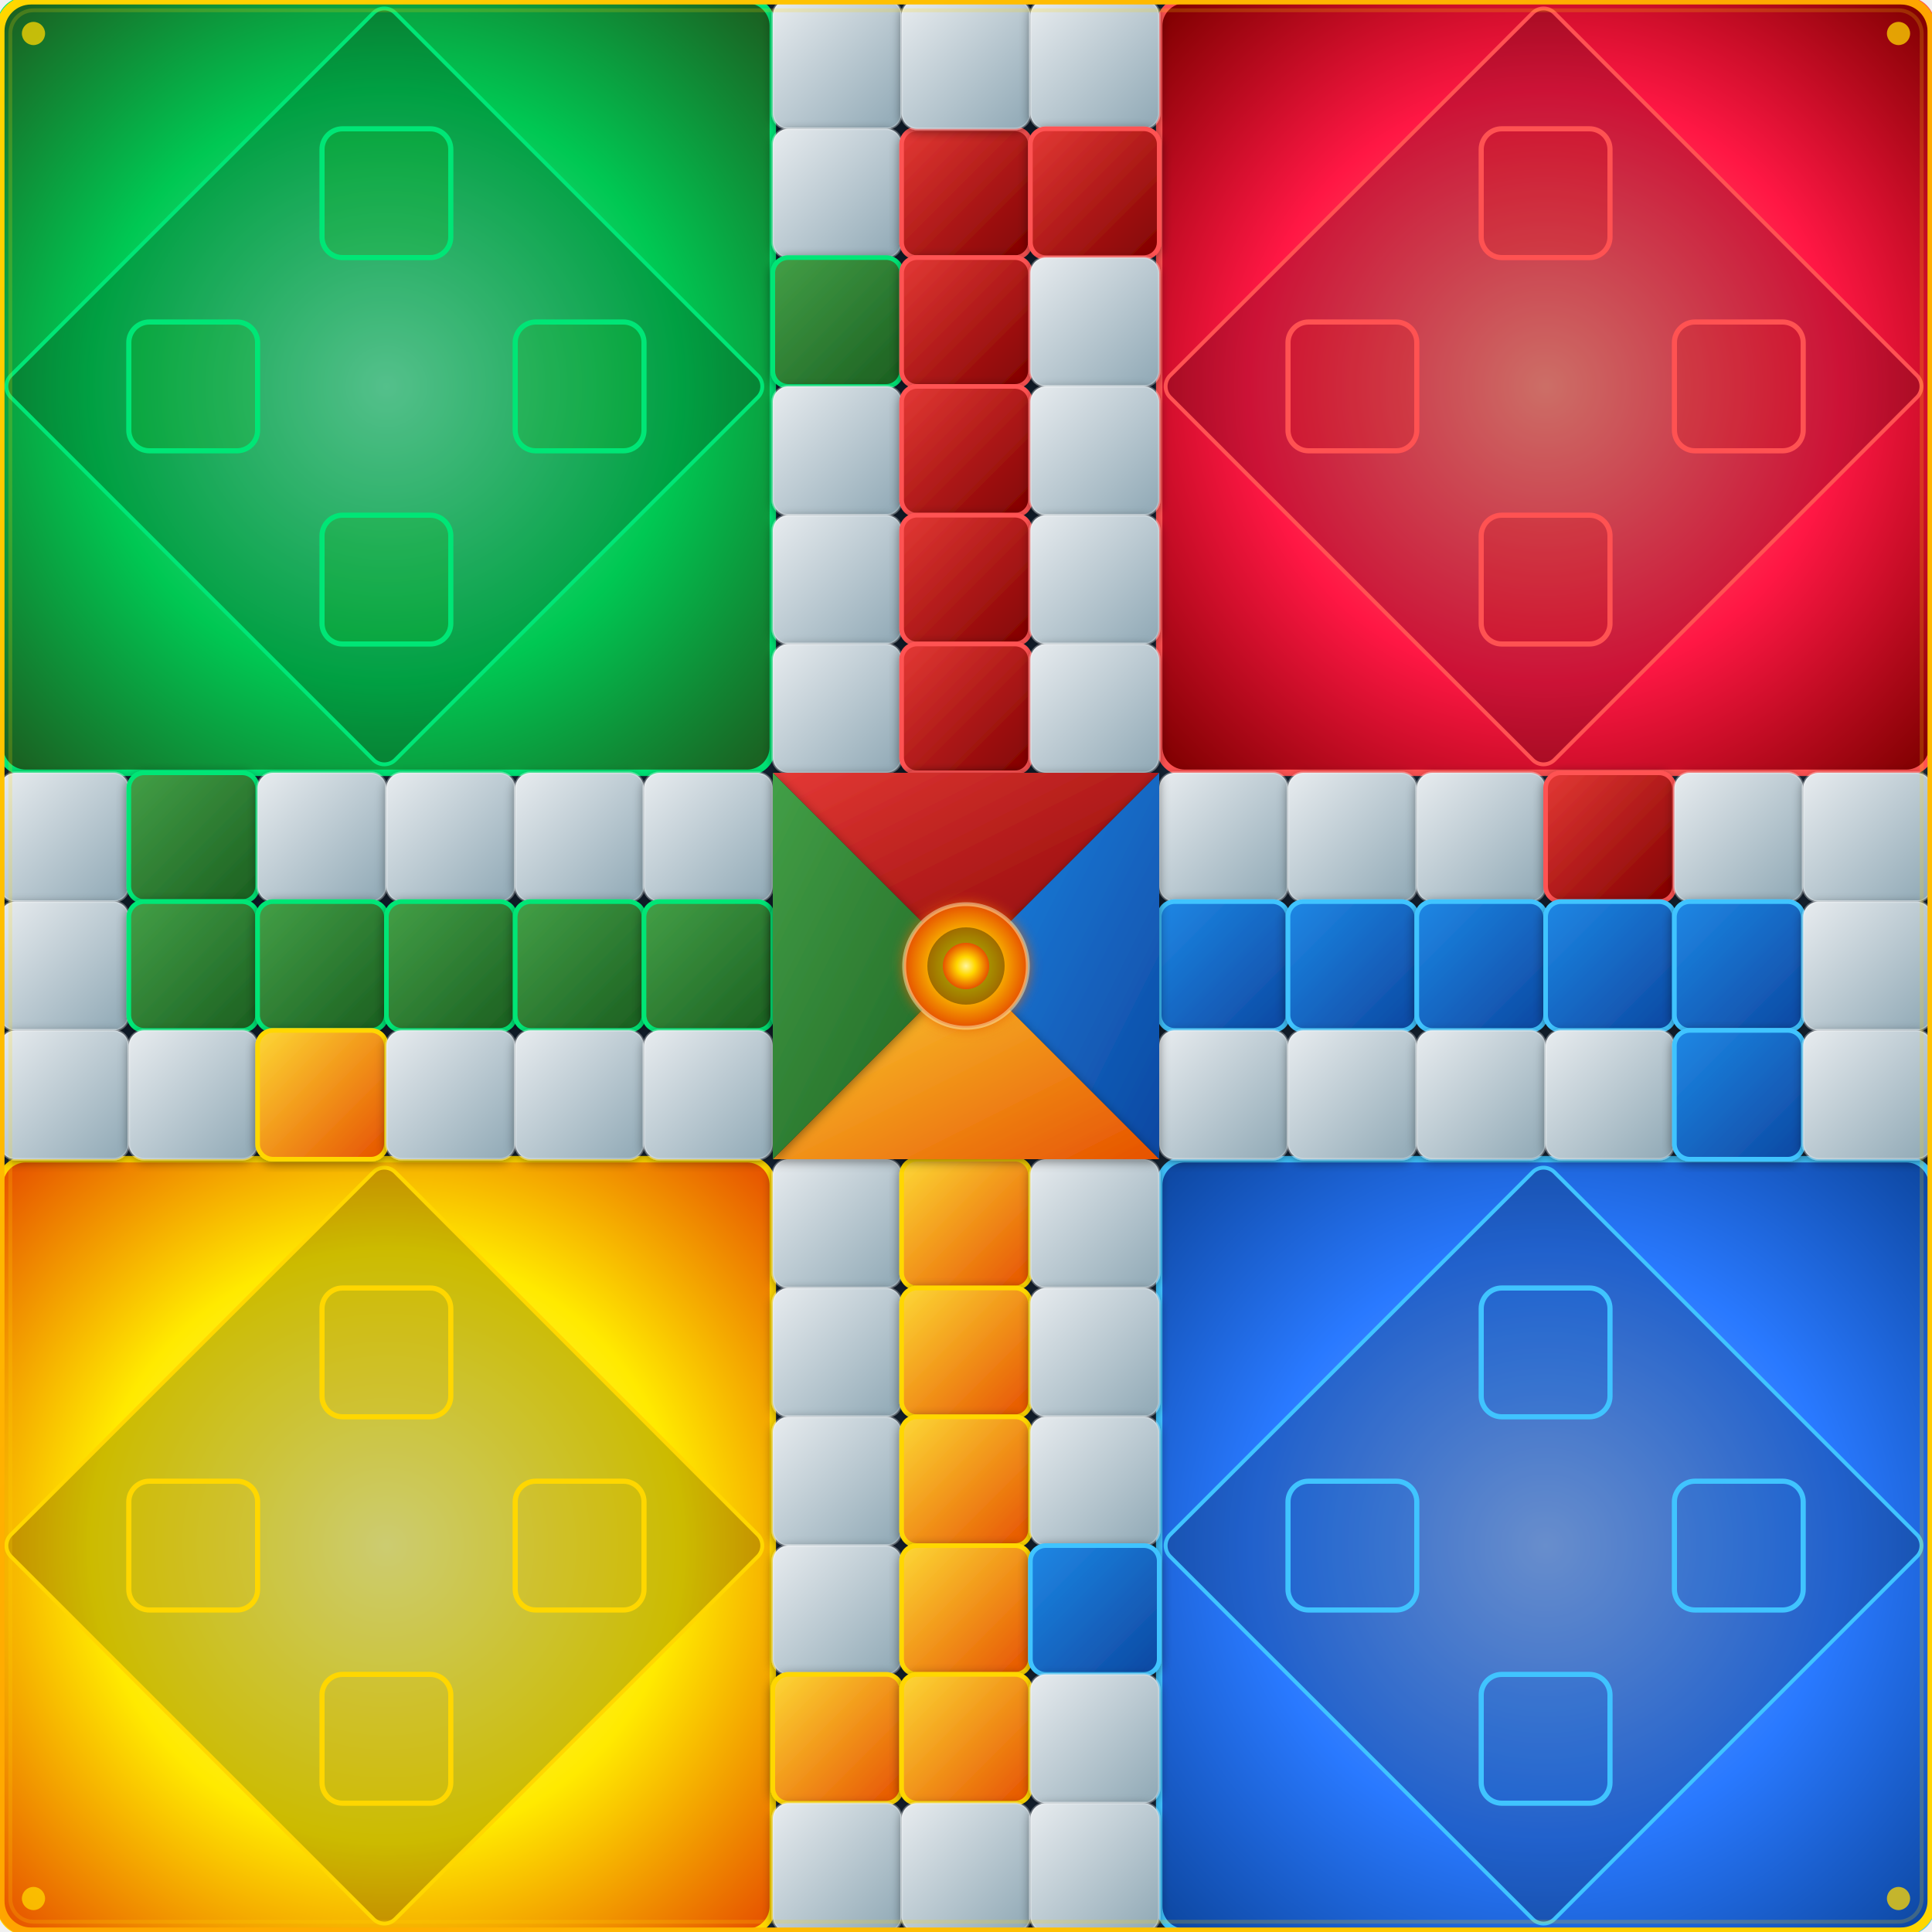
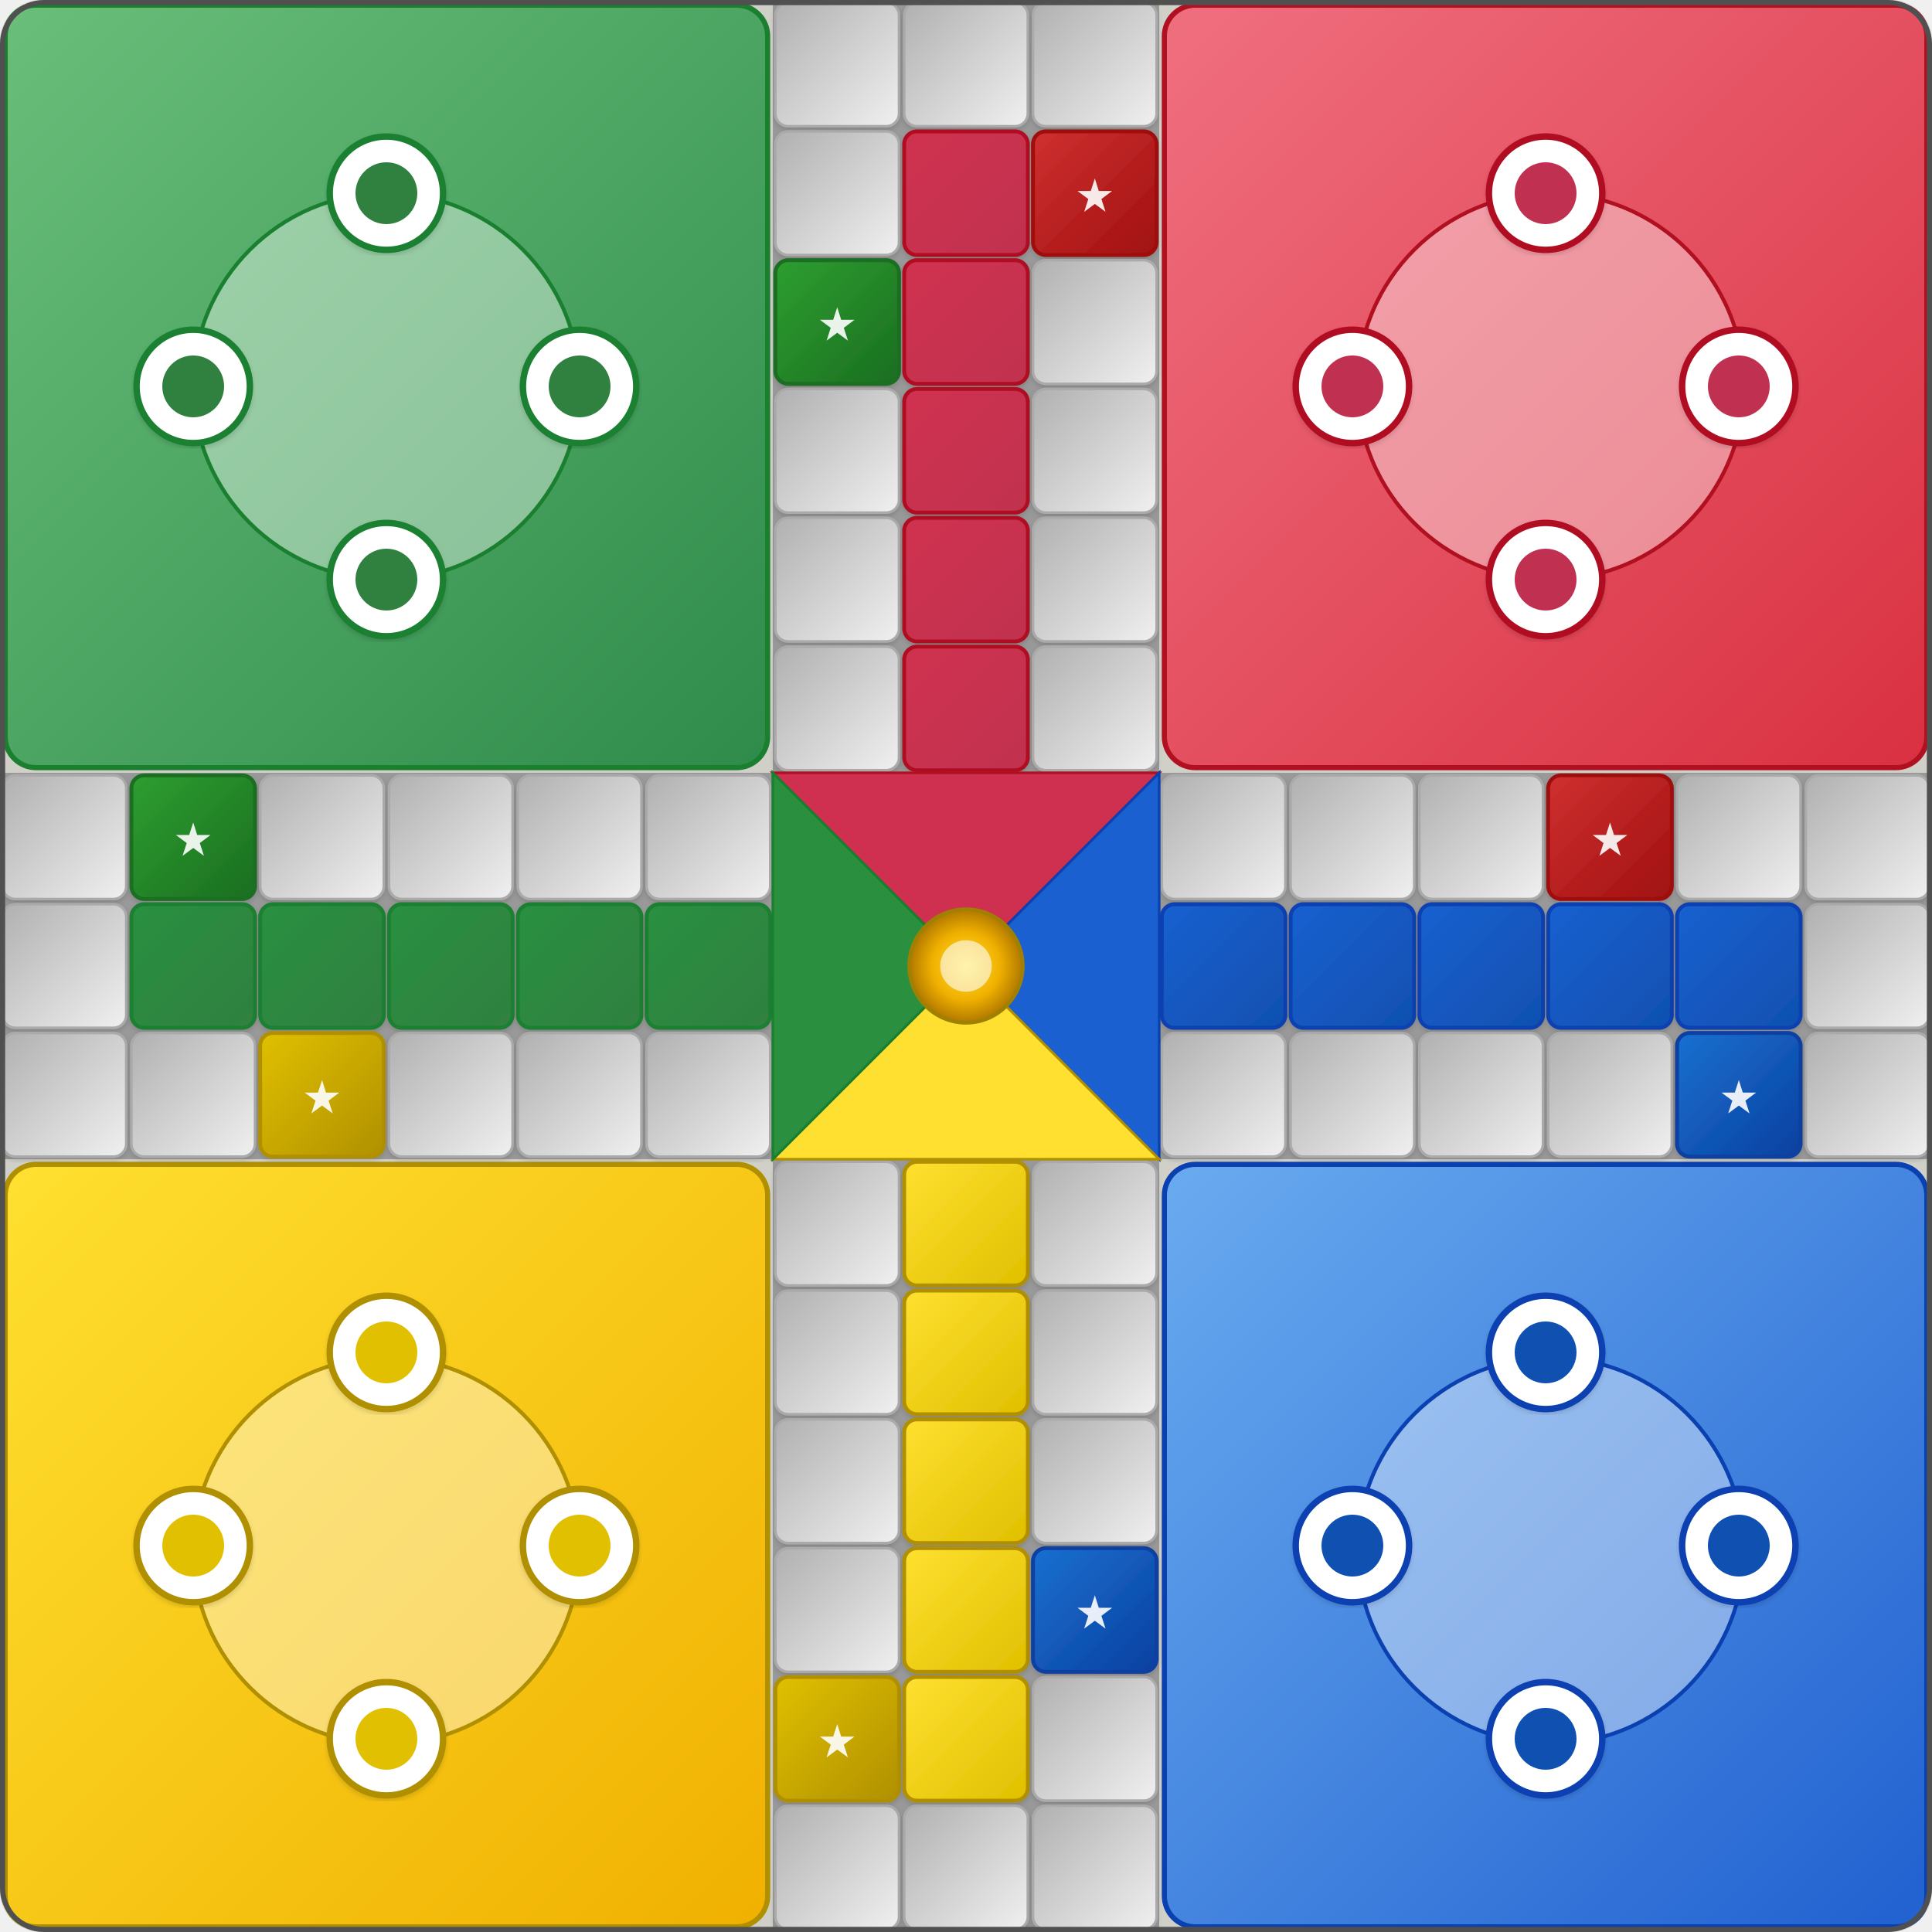
<svg xmlns="http://www.w3.org/2000/svg" width="750" height="750" viewBox="0 0 750 750" fill="none">
  <defs>
-     <linearGradient id="bgGrad" x1="0" y1="0" x2="750" y2="750" gradientUnits="userSpaceOnUse">
-       <stop offset="0%" stop-color="#0d1b2a" />
-       <stop offset="100%" stop-color="#1b2a3b" />
-     </linearGradient>
-     <linearGradient id="goldBorder" x1="0" y1="0" x2="750" y2="750" gradientUnits="userSpaceOnUse">
-       <stop offset="0%" stop-color="#FFD700" />
-       <stop offset="50%" stop-color="#FFA500" />
-       <stop offset="100%" stop-color="#FFD700" />
-     </linearGradient>
-     <radialGradient id="gHome" cx="50%" cy="50%" r="70%">
-       <stop offset="0%" stop-color="#69f0ae" />
-       <stop offset="55%" stop-color="#00c853" />
-       <stop offset="100%" stop-color="#1b5e20" />
+     <linearGradient id="gHome" x1="0" y1="0" x2="300" y2="300" gradientUnits="userSpaceOnUse">
+       <stop offset="0%" stop-color="#6abf7a" />
+       <stop offset="100%" stop-color="#2e8b4a" />
+     </linearGradient>
+     <linearGradient id="rHome" x1="450" y1="0" x2="750" y2="300" gradientUnits="userSpaceOnUse">
+       <stop offset="0%" stop-color="#f07080" />
+       <stop offset="100%" stop-color="#d93040" />
+     </linearGradient>
+     <linearGradient id="yHome" x1="0" y1="450" x2="300" y2="750" gradientUnits="userSpaceOnUse">
+       <stop offset="0%" stop-color="#ffe030" />
+       <stop offset="100%" stop-color="#f0b000" />
+     </linearGradient>
+     <linearGradient id="bHome" x1="450" y1="450" x2="750" y2="750" gradientUnits="userSpaceOnUse">
+       <stop offset="0%" stop-color="#6aabf0" />
+       <stop offset="100%" stop-color="#2060d0" />
+     </linearGradient>
+     <linearGradient id="wCell" x1="0" y1="0" x2="1" y2="1" gradientUnits="objectBoundingBox">
+       <stop offset="0%" stop-color="#b0b0b0" />
+       <stop offset="100%" stop-color="#f0f0f0" />
+     </linearGradient>
+     <linearGradient id="gSafe" x1="0" y1="0" x2="1" y2="1" gradientUnits="objectBoundingBox">
+       <stop offset="0%" stop-color="#2e9e30" />
+       <stop offset="100%" stop-color="#1a6e20" />
+     </linearGradient>
+     <linearGradient id="rSafe" x1="0" y1="0" x2="1" y2="1" gradientUnits="objectBoundingBox">
+       <stop offset="0%" stop-color="#d03030" />
+       <stop offset="100%" stop-color="#a01010" />
+     </linearGradient>
+     <linearGradient id="bSafe" x1="0" y1="0" x2="1" y2="1" gradientUnits="objectBoundingBox">
+       <stop offset="0%" stop-color="#1a70d0" />
+       <stop offset="100%" stop-color="#0a40a0" />
+     </linearGradient>
+     <linearGradient id="ySafe" x1="0" y1="0" x2="1" y2="1" gradientUnits="objectBoundingBox">
+       <stop offset="0%" stop-color="#e0c000" />
+       <stop offset="100%" stop-color="#b09000" />
+     </linearGradient>
+     <linearGradient id="gPath" x1="0" y1="0" x2="1" y2="1" gradientUnits="objectBoundingBox">
+       <stop offset="0%" stop-color="#2a9040" />
+       <stop offset="100%" stop-color="#308040" />
+     </linearGradient>
+     <linearGradient id="rPath" x1="0" y1="0" x2="1" y2="1" gradientUnits="objectBoundingBox">
+       <stop offset="0%" stop-color="#d03050" />
+       <stop offset="100%" stop-color="#c03050" />
+     </linearGradient>
+     <linearGradient id="bPath" x1="0" y1="0" x2="1" y2="1" gradientUnits="objectBoundingBox">
+       <stop offset="0%" stop-color="#1a60d0" />
+       <stop offset="100%" stop-color="#1050b0" />
+     </linearGradient>
+     <linearGradient id="yPath" x1="0" y1="0" x2="1" y2="1" gradientUnits="objectBoundingBox">
+       <stop offset="0%" stop-color="#ffe030" />
+       <stop offset="100%" stop-color="#e0c000" />
+     </linearGradient>
+     <radialGradient id="cCenter" cx="50%" cy="50%" r="50%">
+       <stop offset="0%" stop-color="#ffe030" />
+       <stop offset="60%" stop-color="#f0b000" />
+       <stop offset="100%" stop-color="#b07800" />
    </radialGradient>
-     <radialGradient id="rHome" cx="50%" cy="50%" r="70%">
-       <stop offset="0%" stop-color="#ff8a80" />
-       <stop offset="55%" stop-color="#ff1744" />
-       <stop offset="100%" stop-color="#7f0000" />
-     </radialGradient>
-     <radialGradient id="bHome" cx="50%" cy="50%" r="70%">
-       <stop offset="0%" stop-color="#82b1ff" />
-       <stop offset="55%" stop-color="#2979ff" />
-       <stop offset="100%" stop-color="#0d47a1" />
-     </radialGradient>
-     <radialGradient id="yHome" cx="50%" cy="50%" r="70%">
-       <stop offset="0%" stop-color="#ffff8d" />
-       <stop offset="55%" stop-color="#ffea00" />
-       <stop offset="100%" stop-color="#e65100" />
-     </radialGradient>
-     <linearGradient id="wCell" x1="0" y1="0" x2="1" y2="1">
-       <stop offset="0%" stop-color="#e8ecef" />
-       <stop offset="100%" stop-color="#8fa8b5" />
-     </linearGradient>
-     <linearGradient id="gCell" x1="0" y1="0" x2="1" y2="1">
-       <stop offset="0%" stop-color="#43a047" />
-       <stop offset="100%" stop-color="#1b5e20" />
-     </linearGradient>
-     <linearGradient id="rCell" x1="0" y1="0" x2="1" y2="1">
-       <stop offset="0%" stop-color="#e53935" />
-       <stop offset="100%" stop-color="#7f0000" />
-     </linearGradient>
-     <linearGradient id="bCell" x1="0" y1="0" x2="1" y2="1">
-       <stop offset="0%" stop-color="#1e88e5" />
-       <stop offset="100%" stop-color="#0d47a1" />
-     </linearGradient>
-     <linearGradient id="yCell" x1="0" y1="0" x2="1" y2="1">
-       <stop offset="0%" stop-color="#fdd835" />
-       <stop offset="100%" stop-color="#e65100" />
-     </linearGradient>
-     <radialGradient id="cStar" cx="50%" cy="50%" r="50%">
-       <stop offset="0%" stop-color="#fff59d" />
-       <stop offset="40%" stop-color="#FFD700" />
-       <stop offset="100%" stop-color="#e65100" />
-     </radialGradient>
-     <filter id="sh" x="-10%" y="-10%" width="120%" height="120%">
-       <feDropShadow dx="0" dy="1" stdDeviation="2" flood-color="#000" flood-opacity="0.45" />
+     <filter id="sh" x="-5%" y="-5%" width="110%" height="110%">
+       <feDropShadow dx="0" dy="1" stdDeviation="1" flood-color="#00000022" />
    </filter>
-     <filter id="gw" x="-20%" y="-20%" width="140%" height="140%">
-       <feGaussianBlur stdDeviation="2.5" result="blur" />
-       <feMerge>
-         <feMergeNode in="blur" />
-         <feMergeNode in="SourceGraphic" />
-       </feMerge>
+     <filter id="inset" x="-5%" y="-5%" width="110%" height="110%">
+       <feDropShadow dx="0" dy="1" stdDeviation="2" flood-color="#00000033" result="shadow" />
    </filter>
  </defs>
-   <rect x="0" y="0" width="750" height="750" rx="12" fill="url(#bgGrad)" />
-   <rect x="0" y="0" width="300" height="300" rx="10" fill="url(#gHome)" />
-   <rect x="0" y="0" width="300" height="300" rx="10" fill="none" stroke="#00e676" stroke-width="2.5" />
-   <rect x="0" y="150" width="211" height="211" rx="6" transform="rotate(-45 0 150)" fill="rgba(0,0,0,0.2)" stroke="#00e676" stroke-width="1.5" />
-   <rect x="450" y="0" width="300" height="300" rx="10" fill="url(#rHome)" />
-   <rect x="450" y="0" width="300" height="300" rx="10" fill="none" stroke="#ff5252" stroke-width="2.5" />
-   <rect x="450" y="150" width="211" height="211" rx="6" transform="rotate(-45 450 150)" fill="rgba(0,0,0,0.2)" stroke="#ff5252" stroke-width="1.5" />
-   <rect x="0" y="450" width="300" height="300" rx="10" fill="url(#yHome)" />
-   <rect x="0" y="450" width="300" height="300" rx="10" fill="none" stroke="#FFD700" stroke-width="2.5" />
-   <rect x="0" y="600" width="211" height="211" rx="6" transform="rotate(-45 0 600)" fill="rgba(0,0,0,0.2)" stroke="#FFD700" stroke-width="1.5" />
-   <rect x="450" y="450" width="300" height="300" rx="10" fill="url(#bHome)" />
-   <rect x="450" y="450" width="300" height="300" rx="10" fill="none" stroke="#40c4ff" stroke-width="2.5" />
-   <rect x="450" y="600" width="211" height="211" rx="6" transform="rotate(-45 450 600)" fill="rgba(0,0,0,0.2)" stroke="#40c4ff" stroke-width="1.5" />
-   <rect x="300" y="0" width="50" height="50" rx="6" fill="url(#wCell)" stroke="rgba(255,255,255,0.25)" stroke-width="1" filter="url(#sh)" />
-   <rect x="300" y="50" width="50" height="50" rx="6" fill="url(#wCell)" stroke="rgba(255,255,255,0.25)" stroke-width="1" filter="url(#sh)" />
-   <rect x="300" y="100" width="50" height="50" rx="6" fill="url(#gCell)" stroke="#00e676" stroke-width="1.8" filter="url(#sh)" />
-   <rect x="300" y="150" width="50" height="50" rx="6" fill="url(#wCell)" stroke="rgba(255,255,255,0.25)" stroke-width="1" filter="url(#sh)" />
-   <rect x="300" y="200" width="50" height="50" rx="6" fill="url(#wCell)" stroke="rgba(255,255,255,0.25)" stroke-width="1" filter="url(#sh)" />
-   <rect x="300" y="250" width="50" height="50" rx="6" fill="url(#wCell)" stroke="rgba(255,255,255,0.25)" stroke-width="1" filter="url(#sh)" />
-   <rect x="300" y="450" width="50" height="50" rx="6" fill="url(#wCell)" stroke="rgba(255,255,255,0.25)" stroke-width="1" filter="url(#sh)" />
-   <rect x="300" y="500" width="50" height="50" rx="6" fill="url(#wCell)" stroke="rgba(255,255,255,0.25)" stroke-width="1" filter="url(#sh)" />
-   <rect x="300" y="550" width="50" height="50" rx="6" fill="url(#wCell)" stroke="rgba(255,255,255,0.25)" stroke-width="1" filter="url(#sh)" />
-   <rect x="300" y="600" width="50" height="50" rx="6" fill="url(#wCell)" stroke="rgba(255,255,255,0.25)" stroke-width="1" filter="url(#sh)" />
-   <rect x="300" y="650" width="50" height="50" rx="6" fill="url(#yCell)" stroke="#FFD700" stroke-width="1.8" filter="url(#sh)" />
-   <rect x="300" y="700" width="50" height="50" rx="6" fill="url(#wCell)" stroke="rgba(255,255,255,0.25)" stroke-width="1" filter="url(#sh)" />
-   <rect x="350" y="50" width="50" height="50" rx="6" fill="url(#rCell)" stroke="#ff5252" stroke-width="1.8" filter="url(#sh)" />
-   <rect x="350" y="100" width="50" height="50" rx="6" fill="url(#rCell)" stroke="#ff5252" stroke-width="1.8" filter="url(#sh)" />
-   <rect x="350" y="150" width="50" height="50" rx="6" fill="url(#rCell)" stroke="#ff5252" stroke-width="1.8" filter="url(#sh)" />
-   <rect x="350" y="200" width="50" height="50" rx="6" fill="url(#rCell)" stroke="#ff5252" stroke-width="1.8" filter="url(#sh)" />
-   <rect x="350" y="250" width="50" height="50" rx="6" fill="url(#rCell)" stroke="#ff5252" stroke-width="1.8" filter="url(#sh)" />
-   <rect x="350" y="300" width="50" height="50" rx="6" fill="url(#rCell)" stroke="#ff5252" stroke-width="1.8" filter="url(#sh)" />
-   <rect x="350" y="0" width="50" height="50" rx="6" fill="url(#wCell)" stroke="rgba(255,255,255,0.25)" stroke-width="1" filter="url(#sh)" />
-   <rect x="350" y="400" width="50" height="50" rx="6" fill="url(#yCell)" stroke="#FFD700" stroke-width="1.8" filter="url(#sh)" />
-   <rect x="350" y="450" width="50" height="50" rx="6" fill="url(#yCell)" stroke="#FFD700" stroke-width="1.8" filter="url(#sh)" />
-   <rect x="350" y="500" width="50" height="50" rx="6" fill="url(#yCell)" stroke="#FFD700" stroke-width="1.8" filter="url(#sh)" />
-   <rect x="350" y="550" width="50" height="50" rx="6" fill="url(#yCell)" stroke="#FFD700" stroke-width="1.8" filter="url(#sh)" />
-   <rect x="350" y="600" width="50" height="50" rx="6" fill="url(#yCell)" stroke="#FFD700" stroke-width="1.8" filter="url(#sh)" />
-   <rect x="350" y="650" width="50" height="50" rx="6" fill="url(#yCell)" stroke="#FFD700" stroke-width="1.8" filter="url(#sh)" />
-   <rect x="350" y="700" width="50" height="50" rx="6" fill="url(#wCell)" stroke="rgba(255,255,255,0.25)" stroke-width="1" filter="url(#sh)" />
-   <rect x="400" y="0" width="50" height="50" rx="6" fill="url(#wCell)" stroke="rgba(255,255,255,0.25)" stroke-width="1" filter="url(#sh)" />
-   <rect x="400" y="50" width="50" height="50" rx="6" fill="url(#rCell)" stroke="#ff5252" stroke-width="1.8" filter="url(#sh)" />
-   <rect x="400" y="100" width="50" height="50" rx="6" fill="url(#wCell)" stroke="rgba(255,255,255,0.25)" stroke-width="1" filter="url(#sh)" />
-   <rect x="400" y="150" width="50" height="50" rx="6" fill="url(#wCell)" stroke="rgba(255,255,255,0.25)" stroke-width="1" filter="url(#sh)" />
-   <rect x="400" y="200" width="50" height="50" rx="6" fill="url(#wCell)" stroke="rgba(255,255,255,0.25)" stroke-width="1" filter="url(#sh)" />
-   <rect x="400" y="250" width="50" height="50" rx="6" fill="url(#wCell)" stroke="rgba(255,255,255,0.25)" stroke-width="1" filter="url(#sh)" />
-   <rect x="400" y="450" width="50" height="50" rx="6" fill="url(#wCell)" stroke="rgba(255,255,255,0.25)" stroke-width="1" filter="url(#sh)" />
-   <rect x="400" y="500" width="50" height="50" rx="6" fill="url(#wCell)" stroke="rgba(255,255,255,0.25)" stroke-width="1" filter="url(#sh)" />
-   <rect x="400" y="550" width="50" height="50" rx="6" fill="url(#wCell)" stroke="rgba(255,255,255,0.25)" stroke-width="1" filter="url(#sh)" />
-   <rect x="400" y="600" width="50" height="50" rx="6" fill="url(#bCell)" stroke="#40c4ff" stroke-width="1.8" filter="url(#sh)" />
-   <rect x="400" y="650" width="50" height="50" rx="6" fill="url(#wCell)" stroke="rgba(255,255,255,0.25)" stroke-width="1" filter="url(#sh)" />
-   <rect x="400" y="700" width="50" height="50" rx="6" fill="url(#wCell)" stroke="rgba(255,255,255,0.25)" stroke-width="1" filter="url(#sh)" />
-   <rect x="0" y="300" width="50" height="50" rx="6" fill="url(#wCell)" stroke="rgba(255,255,255,0.25)" stroke-width="1" filter="url(#sh)" />
-   <rect x="50" y="300" width="50" height="50" rx="6" fill="url(#gCell)" stroke="#00e676" stroke-width="1.8" filter="url(#sh)" />
-   <rect x="100" y="300" width="50" height="50" rx="6" fill="url(#wCell)" stroke="rgba(255,255,255,0.25)" stroke-width="1" filter="url(#sh)" />
-   <rect x="150" y="300" width="50" height="50" rx="6" fill="url(#wCell)" stroke="rgba(255,255,255,0.25)" stroke-width="1" filter="url(#sh)" />
-   <rect x="200" y="300" width="50" height="50" rx="6" fill="url(#wCell)" stroke="rgba(255,255,255,0.25)" stroke-width="1" filter="url(#sh)" />
-   <rect x="250" y="300" width="50" height="50" rx="6" fill="url(#wCell)" stroke="rgba(255,255,255,0.25)" stroke-width="1" filter="url(#sh)" />
-   <rect x="450" y="300" width="50" height="50" rx="6" fill="url(#wCell)" stroke="rgba(255,255,255,0.25)" stroke-width="1" filter="url(#sh)" />
-   <rect x="500" y="300" width="50" height="50" rx="6" fill="url(#wCell)" stroke="rgba(255,255,255,0.25)" stroke-width="1" filter="url(#sh)" />
-   <rect x="550" y="300" width="50" height="50" rx="6" fill="url(#wCell)" stroke="rgba(255,255,255,0.25)" stroke-width="1" filter="url(#sh)" />
-   <rect x="600" y="300" width="50" height="50" rx="6" fill="url(#rCell)" stroke="#ff5252" stroke-width="1.8" filter="url(#sh)" />
-   <rect x="650" y="300" width="50" height="50" rx="6" fill="url(#wCell)" stroke="rgba(255,255,255,0.25)" stroke-width="1" filter="url(#sh)" />
-   <rect x="700" y="300" width="50" height="50" rx="6" fill="url(#wCell)" stroke="rgba(255,255,255,0.25)" stroke-width="1" filter="url(#sh)" />
-   <rect x="0" y="350" width="50" height="50" rx="6" fill="url(#wCell)" stroke="rgba(255,255,255,0.25)" stroke-width="1" filter="url(#sh)" />
-   <rect x="50" y="350" width="50" height="50" rx="6" fill="url(#gCell)" stroke="#00e676" stroke-width="1.8" filter="url(#sh)" />
-   <rect x="100" y="350" width="50" height="50" rx="6" fill="url(#gCell)" stroke="#00e676" stroke-width="1.8" filter="url(#sh)" />
-   <rect x="150" y="350" width="50" height="50" rx="6" fill="url(#gCell)" stroke="#00e676" stroke-width="1.8" filter="url(#sh)" />
-   <rect x="200" y="350" width="50" height="50" rx="6" fill="url(#gCell)" stroke="#00e676" stroke-width="1.8" filter="url(#sh)" />
-   <rect x="250" y="350" width="50" height="50" rx="6" fill="url(#gCell)" stroke="#00e676" stroke-width="1.8" filter="url(#sh)" />
-   <rect x="300" y="350" width="50" height="50" rx="6" fill="url(#gCell)" stroke="#00e676" stroke-width="1.8" filter="url(#sh)" />
-   <rect x="400" y="350" width="50" height="50" rx="6" fill="url(#bCell)" stroke="#40c4ff" stroke-width="1.8" filter="url(#sh)" />
-   <rect x="450" y="350" width="50" height="50" rx="6" fill="url(#bCell)" stroke="#40c4ff" stroke-width="1.8" filter="url(#sh)" />
-   <rect x="500" y="350" width="50" height="50" rx="6" fill="url(#bCell)" stroke="#40c4ff" stroke-width="1.8" filter="url(#sh)" />
-   <rect x="550" y="350" width="50" height="50" rx="6" fill="url(#bCell)" stroke="#40c4ff" stroke-width="1.8" filter="url(#sh)" />
-   <rect x="600" y="350" width="50" height="50" rx="6" fill="url(#bCell)" stroke="#40c4ff" stroke-width="1.8" filter="url(#sh)" />
-   <rect x="650" y="350" width="50" height="50" rx="6" fill="url(#bCell)" stroke="#40c4ff" stroke-width="1.8" filter="url(#sh)" />
-   <rect x="700" y="350" width="50" height="50" rx="6" fill="url(#wCell)" stroke="rgba(255,255,255,0.25)" stroke-width="1" filter="url(#sh)" />
-   <rect x="0" y="400" width="50" height="50" rx="6" fill="url(#wCell)" stroke="rgba(255,255,255,0.25)" stroke-width="1" filter="url(#sh)" />
-   <rect x="50" y="400" width="50" height="50" rx="6" fill="url(#wCell)" stroke="rgba(255,255,255,0.25)" stroke-width="1" filter="url(#sh)" />
-   <rect x="100" y="400" width="50" height="50" rx="6" fill="url(#yCell)" stroke="#FFD700" stroke-width="1.8" filter="url(#sh)" />
-   <rect x="150" y="400" width="50" height="50" rx="6" fill="url(#wCell)" stroke="rgba(255,255,255,0.25)" stroke-width="1" filter="url(#sh)" />
-   <rect x="200" y="400" width="50" height="50" rx="6" fill="url(#wCell)" stroke="rgba(255,255,255,0.25)" stroke-width="1" filter="url(#sh)" />
-   <rect x="250" y="400" width="50" height="50" rx="6" fill="url(#wCell)" stroke="rgba(255,255,255,0.25)" stroke-width="1" filter="url(#sh)" />
-   <rect x="450" y="400" width="50" height="50" rx="6" fill="url(#wCell)" stroke="rgba(255,255,255,0.25)" stroke-width="1" filter="url(#sh)" />
-   <rect x="500" y="400" width="50" height="50" rx="6" fill="url(#wCell)" stroke="rgba(255,255,255,0.25)" stroke-width="1" filter="url(#sh)" />
-   <rect x="550" y="400" width="50" height="50" rx="6" fill="url(#wCell)" stroke="rgba(255,255,255,0.25)" stroke-width="1" filter="url(#sh)" />
-   <rect x="600" y="400" width="50" height="50" rx="6" fill="url(#wCell)" stroke="rgba(255,255,255,0.25)" stroke-width="1" filter="url(#sh)" />
-   <rect x="650" y="400" width="50" height="50" rx="6" fill="url(#bCell)" stroke="#40c4ff" stroke-width="1.8" filter="url(#sh)" />
-   <rect x="700" y="400" width="50" height="50" rx="6" fill="url(#wCell)" stroke="rgba(255,255,255,0.25)" stroke-width="1" filter="url(#sh)" />
-   <rect x="300" y="300" width="150" height="150" fill="#0a1628" />
-   <path d="M300,300 L375,375 L450,300 Z" fill="url(#rCell)" filter="url(#sh)" />
-   <path d="M450,300 L375,375 L450,450 Z" fill="url(#bCell)" filter="url(#sh)" />
-   <path d="M300,450 L375,375 L450,450 Z" fill="url(#yCell)" filter="url(#sh)" />
-   <path d="M300,300 L375,375 L300,450 Z" fill="url(#gCell)" filter="url(#sh)" />
-   <circle cx="375" cy="375" r="24" fill="url(#cStar)" filter="url(#gw)" />
-   <circle cx="375" cy="375" r="15" fill="rgba(0,0,0,0.35)" />
-   <circle cx="375" cy="375" r="9" fill="url(#cStar)" />
-   <circle cx="375" cy="375" r="24" fill="none" stroke="rgba(255,255,200,0.45)" stroke-width="1.5" />
-   <rect x="50" y="125" width="50" height="50" rx="8" fill="rgba(0,180,0,0.15)" stroke="#00e676" stroke-width="2" />
-   <rect x="125" y="50" width="50" height="50" rx="8" fill="rgba(0,180,0,0.15)" stroke="#00e676" stroke-width="2" />
-   <rect x="200" y="125" width="50" height="50" rx="8" fill="rgba(0,180,0,0.15)" stroke="#00e676" stroke-width="2" />
-   <rect x="125" y="200" width="50" height="50" rx="8" fill="rgba(0,180,0,0.15)" stroke="#00e676" stroke-width="2" />
-   <rect x="500" y="125" width="50" height="50" rx="8" fill="rgba(220,0,0,0.15)" stroke="#ff5252" stroke-width="2" />
-   <rect x="575" y="50" width="50" height="50" rx="8" fill="rgba(220,0,0,0.15)" stroke="#ff5252" stroke-width="2" />
-   <rect x="650" y="125" width="50" height="50" rx="8" fill="rgba(220,0,0,0.15)" stroke="#ff5252" stroke-width="2" />
-   <rect x="575" y="200" width="50" height="50" rx="8" fill="rgba(220,0,0,0.15)" stroke="#ff5252" stroke-width="2" />
-   <rect x="500" y="575" width="50" height="50" rx="8" fill="rgba(0,100,220,0.15)" stroke="#40c4ff" stroke-width="2" />
-   <rect x="575" y="500" width="50" height="50" rx="8" fill="rgba(0,100,220,0.15)" stroke="#40c4ff" stroke-width="2" />
-   <rect x="650" y="575" width="50" height="50" rx="8" fill="rgba(0,100,220,0.15)" stroke="#40c4ff" stroke-width="2" />
-   <rect x="575" y="650" width="50" height="50" rx="8" fill="rgba(0,100,220,0.15)" stroke="#40c4ff" stroke-width="2" />
-   <rect x="50" y="575" width="50" height="50" rx="8" fill="rgba(220,180,0,0.15)" stroke="#FFD700" stroke-width="2" />
-   <rect x="125" y="500" width="50" height="50" rx="8" fill="rgba(220,180,0,0.15)" stroke="#FFD700" stroke-width="2" />
-   <rect x="200" y="575" width="50" height="50" rx="8" fill="rgba(220,180,0,0.15)" stroke="#FFD700" stroke-width="2" />
-   <rect x="125" y="650" width="50" height="50" rx="8" fill="rgba(220,180,0,0.15)" stroke="#FFD700" stroke-width="2" />
-   <rect x="0" y="0" width="750" height="750" rx="12" fill="none" stroke="url(#goldBorder)" stroke-width="3.5" />
-   <rect x="4" y="4" width="742" height="742" rx="9" fill="none" stroke="rgba(255,215,0,0.2)" stroke-width="1.5" />
-   <circle cx="13" cy="13" r="4.5" fill="#FFD700" opacity="0.75" />
-   <circle cx="737" cy="13" r="4.5" fill="#FFD700" opacity="0.75" />
-   <circle cx="13" cy="737" r="4.5" fill="#FFD700" opacity="0.75" />
-   <circle cx="737" cy="737" r="4.5" fill="#FFD700" opacity="0.75" />
+   <rect x="0" y="0" width="750" height="750" rx="16" fill="#d0d0c8" />
+   <rect x="2" y="2" width="296" height="296" rx="12" fill="url(#gHome)" />
+   <rect x="2" y="2" width="296" height="296" rx="12" fill="none" stroke="#1a8030" stroke-width="2" />
+   <rect x="75" y="75" width="150" height="150" rx="75" fill="rgba(255,255,255,0.4)" stroke="#1a8030" stroke-width="1.5" />
+   <rect x="452" y="2" width="296" height="296" rx="12" fill="url(#rHome)" />
+   <rect x="452" y="2" width="296" height="296" rx="12" fill="none" stroke="#b01020" stroke-width="2" />
+   <rect x="527" y="75" width="150" height="150" rx="75" fill="rgba(255,255,255,0.4)" stroke="#b01020" stroke-width="1.5" />
+   <rect x="2" y="452" width="296" height="296" rx="12" fill="url(#yHome)" />
+   <rect x="2" y="452" width="296" height="296" rx="12" fill="none" stroke="#b09000" stroke-width="2" />
+   <rect x="75" y="527" width="150" height="150" rx="75" fill="rgba(255,255,255,0.4)" stroke="#b09000" stroke-width="1.5" />
+   <rect x="452" y="452" width="296" height="296" rx="12" fill="url(#bHome)" />
+   <rect x="452" y="452" width="296" height="296" rx="12" fill="none" stroke="#0a40b0" stroke-width="2" />
+   <rect x="527" y="527" width="150" height="150" rx="75" fill="rgba(255,255,255,0.4)" stroke="#0a40b0" stroke-width="1.5" />
+   <rect x="300" y="0" width="150" height="750" fill="#999999" rx="0" />
+   <rect x="0" y="300" width="750" height="150" fill="#999999" rx="0" />
+   <rect x="300" y="300" width="150" height="150" fill="#888888" />
+   <rect x="301" y="1" width="48" height="48" rx="5" fill="url(#wCell)" stroke="#aaaaaa" stroke-width="1" filter="url(#sh)" />
+   <rect x="301" y="51" width="48" height="48" rx="5" fill="url(#wCell)" stroke="#aaaaaa" stroke-width="1" filter="url(#sh)" />
+   <rect x="301" y="101" width="48" height="48" rx="5" fill="url(#gSafe)" stroke="#1a6e20" stroke-width="1.5" filter="url(#sh)" />
+   <rect x="301" y="151" width="48" height="48" rx="5" fill="url(#wCell)" stroke="#aaaaaa" stroke-width="1" filter="url(#sh)" />
+   <rect x="301" y="201" width="48" height="48" rx="5" fill="url(#wCell)" stroke="#aaaaaa" stroke-width="1" filter="url(#sh)" />
+   <rect x="301" y="251" width="48" height="48" rx="5" fill="url(#wCell)" stroke="#aaaaaa" stroke-width="1" filter="url(#sh)" />
+   <rect x="301" y="451" width="48" height="48" rx="5" fill="url(#wCell)" stroke="#aaaaaa" stroke-width="1" filter="url(#sh)" />
+   <rect x="301" y="501" width="48" height="48" rx="5" fill="url(#wCell)" stroke="#aaaaaa" stroke-width="1" filter="url(#sh)" />
+   <rect x="301" y="551" width="48" height="48" rx="5" fill="url(#wCell)" stroke="#aaaaaa" stroke-width="1" filter="url(#sh)" />
+   <rect x="301" y="601" width="48" height="48" rx="5" fill="url(#wCell)" stroke="#aaaaaa" stroke-width="1" filter="url(#sh)" />
+   <rect x="301" y="651" width="48" height="48" rx="5" fill="url(#ySafe)" stroke="#b09000" stroke-width="1.5" filter="url(#sh)" />
+   <rect x="301" y="701" width="48" height="48" rx="5" fill="url(#wCell)" stroke="#aaaaaa" stroke-width="1" filter="url(#sh)" />
+   <rect x="351" y="1" width="48" height="48" rx="5" fill="url(#wCell)" stroke="#aaaaaa" stroke-width="1" filter="url(#sh)" />
+   <rect x="351" y="51" width="48" height="48" rx="5" fill="url(#rPath)" stroke="#b01020" stroke-width="1.5" filter="url(#sh)" />
+   <rect x="351" y="101" width="48" height="48" rx="5" fill="url(#rPath)" stroke="#b01020" stroke-width="1.5" filter="url(#sh)" />
+   <rect x="351" y="151" width="48" height="48" rx="5" fill="url(#rPath)" stroke="#b01020" stroke-width="1.5" filter="url(#sh)" />
+   <rect x="351" y="201" width="48" height="48" rx="5" fill="url(#rPath)" stroke="#b01020" stroke-width="1.5" filter="url(#sh)" />
+   <rect x="351" y="251" width="48" height="48" rx="5" fill="url(#rPath)" stroke="#b01020" stroke-width="1.5" filter="url(#sh)" />
+   <rect x="351" y="301" width="48" height="48" rx="5" fill="url(#rPath)" stroke="#b01020" stroke-width="1.5" filter="url(#sh)" />
+   <rect x="351" y="401" width="48" height="48" rx="5" fill="url(#yPath)" stroke="#b09000" stroke-width="1.5" filter="url(#sh)" />
+   <rect x="351" y="451" width="48" height="48" rx="5" fill="url(#yPath)" stroke="#b09000" stroke-width="1.5" filter="url(#sh)" />
+   <rect x="351" y="501" width="48" height="48" rx="5" fill="url(#yPath)" stroke="#b09000" stroke-width="1.5" filter="url(#sh)" />
+   <rect x="351" y="551" width="48" height="48" rx="5" fill="url(#yPath)" stroke="#b09000" stroke-width="1.5" filter="url(#sh)" />
+   <rect x="351" y="601" width="48" height="48" rx="5" fill="url(#yPath)" stroke="#b09000" stroke-width="1.5" filter="url(#sh)" />
+   <rect x="351" y="651" width="48" height="48" rx="5" fill="url(#yPath)" stroke="#b09000" stroke-width="1.5" filter="url(#sh)" />
+   <rect x="351" y="701" width="48" height="48" rx="5" fill="url(#wCell)" stroke="#aaaaaa" stroke-width="1" filter="url(#sh)" />
+   <rect x="401" y="1" width="48" height="48" rx="5" fill="url(#wCell)" stroke="#aaaaaa" stroke-width="1" filter="url(#sh)" />
+   <rect x="401" y="51" width="48" height="48" rx="5" fill="url(#rSafe)" stroke="#a01010" stroke-width="1.5" filter="url(#sh)" />
+   <rect x="401" y="101" width="48" height="48" rx="5" fill="url(#wCell)" stroke="#aaaaaa" stroke-width="1" filter="url(#sh)" />
+   <rect x="401" y="151" width="48" height="48" rx="5" fill="url(#wCell)" stroke="#aaaaaa" stroke-width="1" filter="url(#sh)" />
+   <rect x="401" y="201" width="48" height="48" rx="5" fill="url(#wCell)" stroke="#aaaaaa" stroke-width="1" filter="url(#sh)" />
+   <rect x="401" y="251" width="48" height="48" rx="5" fill="url(#wCell)" stroke="#aaaaaa" stroke-width="1" filter="url(#sh)" />
+   <rect x="401" y="451" width="48" height="48" rx="5" fill="url(#wCell)" stroke="#aaaaaa" stroke-width="1" filter="url(#sh)" />
+   <rect x="401" y="501" width="48" height="48" rx="5" fill="url(#wCell)" stroke="#aaaaaa" stroke-width="1" filter="url(#sh)" />
+   <rect x="401" y="551" width="48" height="48" rx="5" fill="url(#wCell)" stroke="#aaaaaa" stroke-width="1" filter="url(#sh)" />
+   <rect x="401" y="601" width="48" height="48" rx="5" fill="url(#bSafe)" stroke="#0a40a0" stroke-width="1.5" filter="url(#sh)" />
+   <rect x="401" y="651" width="48" height="48" rx="5" fill="url(#wCell)" stroke="#aaaaaa" stroke-width="1" filter="url(#sh)" />
+   <rect x="401" y="701" width="48" height="48" rx="5" fill="url(#wCell)" stroke="#aaaaaa" stroke-width="1" filter="url(#sh)" />
+   <rect x="1" y="301" width="48" height="48" rx="5" fill="url(#wCell)" stroke="#aaaaaa" stroke-width="1" filter="url(#sh)" />
+   <rect x="51" y="301" width="48" height="48" rx="5" fill="url(#gSafe)" stroke="#1a6e20" stroke-width="1.5" filter="url(#sh)" />
+   <rect x="101" y="301" width="48" height="48" rx="5" fill="url(#wCell)" stroke="#aaaaaa" stroke-width="1" filter="url(#sh)" />
+   <rect x="151" y="301" width="48" height="48" rx="5" fill="url(#wCell)" stroke="#aaaaaa" stroke-width="1" filter="url(#sh)" />
+   <rect x="201" y="301" width="48" height="48" rx="5" fill="url(#wCell)" stroke="#aaaaaa" stroke-width="1" filter="url(#sh)" />
+   <rect x="251" y="301" width="48" height="48" rx="5" fill="url(#wCell)" stroke="#aaaaaa" stroke-width="1" filter="url(#sh)" />
+   <rect x="451" y="301" width="48" height="48" rx="5" fill="url(#wCell)" stroke="#aaaaaa" stroke-width="1" filter="url(#sh)" />
+   <rect x="501" y="301" width="48" height="48" rx="5" fill="url(#wCell)" stroke="#aaaaaa" stroke-width="1" filter="url(#sh)" />
+   <rect x="551" y="301" width="48" height="48" rx="5" fill="url(#wCell)" stroke="#aaaaaa" stroke-width="1" filter="url(#sh)" />
+   <rect x="601" y="301" width="48" height="48" rx="5" fill="url(#rSafe)" stroke="#a01010" stroke-width="1.5" filter="url(#sh)" />
+   <rect x="651" y="301" width="48" height="48" rx="5" fill="url(#wCell)" stroke="#aaaaaa" stroke-width="1" filter="url(#sh)" />
+   <rect x="701" y="301" width="48" height="48" rx="5" fill="url(#wCell)" stroke="#aaaaaa" stroke-width="1" filter="url(#sh)" />
+   <rect x="1" y="351" width="48" height="48" rx="5" fill="url(#wCell)" stroke="#aaaaaa" stroke-width="1" filter="url(#sh)" />
+   <rect x="51" y="351" width="48" height="48" rx="5" fill="url(#gPath)" stroke="#1a8030" stroke-width="1.5" filter="url(#sh)" />
+   <rect x="101" y="351" width="48" height="48" rx="5" fill="url(#gPath)" stroke="#1a8030" stroke-width="1.5" filter="url(#sh)" />
+   <rect x="151" y="351" width="48" height="48" rx="5" fill="url(#gPath)" stroke="#1a8030" stroke-width="1.5" filter="url(#sh)" />
+   <rect x="201" y="351" width="48" height="48" rx="5" fill="url(#gPath)" stroke="#1a8030" stroke-width="1.5" filter="url(#sh)" />
+   <rect x="251" y="351" width="48" height="48" rx="5" fill="url(#gPath)" stroke="#1a8030" stroke-width="1.5" filter="url(#sh)" />
+   <rect x="301" y="351" width="48" height="48" rx="5" fill="url(#gPath)" stroke="#1a8030" stroke-width="1.5" filter="url(#sh)" />
+   <rect x="401" y="351" width="48" height="48" rx="5" fill="url(#bPath)" stroke="#0a40b0" stroke-width="1.5" filter="url(#sh)" />
+   <rect x="451" y="351" width="48" height="48" rx="5" fill="url(#bPath)" stroke="#0a40b0" stroke-width="1.5" filter="url(#sh)" />
+   <rect x="501" y="351" width="48" height="48" rx="5" fill="url(#bPath)" stroke="#0a40b0" stroke-width="1.5" filter="url(#sh)" />
+   <rect x="551" y="351" width="48" height="48" rx="5" fill="url(#bPath)" stroke="#0a40b0" stroke-width="1.5" filter="url(#sh)" />
+   <rect x="601" y="351" width="48" height="48" rx="5" fill="url(#bPath)" stroke="#0a40b0" stroke-width="1.5" filter="url(#sh)" />
+   <rect x="651" y="351" width="48" height="48" rx="5" fill="url(#bPath)" stroke="#0a40b0" stroke-width="1.5" filter="url(#sh)" />
+   <rect x="701" y="351" width="48" height="48" rx="5" fill="url(#wCell)" stroke="#aaaaaa" stroke-width="1" filter="url(#sh)" />
+   <rect x="1" y="401" width="48" height="48" rx="5" fill="url(#wCell)" stroke="#aaaaaa" stroke-width="1" filter="url(#sh)" />
+   <rect x="51" y="401" width="48" height="48" rx="5" fill="url(#wCell)" stroke="#aaaaaa" stroke-width="1" filter="url(#sh)" />
+   <rect x="101" y="401" width="48" height="48" rx="5" fill="url(#ySafe)" stroke="#b09000" stroke-width="1.5" filter="url(#sh)" />
+   <rect x="151" y="401" width="48" height="48" rx="5" fill="url(#wCell)" stroke="#aaaaaa" stroke-width="1" filter="url(#sh)" />
+   <rect x="201" y="401" width="48" height="48" rx="5" fill="url(#wCell)" stroke="#aaaaaa" stroke-width="1" filter="url(#sh)" />
+   <rect x="251" y="401" width="48" height="48" rx="5" fill="url(#wCell)" stroke="#aaaaaa" stroke-width="1" filter="url(#sh)" />
+   <rect x="451" y="401" width="48" height="48" rx="5" fill="url(#wCell)" stroke="#aaaaaa" stroke-width="1" filter="url(#sh)" />
+   <rect x="501" y="401" width="48" height="48" rx="5" fill="url(#wCell)" stroke="#aaaaaa" stroke-width="1" filter="url(#sh)" />
+   <rect x="551" y="401" width="48" height="48" rx="5" fill="url(#wCell)" stroke="#aaaaaa" stroke-width="1" filter="url(#sh)" />
+   <rect x="601" y="401" width="48" height="48" rx="5" fill="url(#wCell)" stroke="#aaaaaa" stroke-width="1" filter="url(#sh)" />
+   <rect x="651" y="401" width="48" height="48" rx="5" fill="url(#bSafe)" stroke="#0a40a0" stroke-width="1.5" filter="url(#sh)" />
+   <rect x="701" y="401" width="48" height="48" rx="5" fill="url(#wCell)" stroke="#aaaaaa" stroke-width="1" filter="url(#sh)" />
+   <rect x="300" y="300" width="150" height="150" fill="#d0d0c8" />
+   <path d="M300,300 L375,375 L450,300 Z" fill="#d03050" stroke="#b01020" stroke-width="1" />
+   <path d="M450,300 L375,375 L450,450 Z" fill="#1a60d0" stroke="#0a40b0" stroke-width="1" />
+   <path d="M300,450 L375,375 L450,450 Z" fill="#ffe030" stroke="#b09000" stroke-width="1" />
+   <path d="M300,300 L375,375 L300,450 Z" fill="#2a9040" stroke="#1a8030" stroke-width="1" />
+   <circle cx="375" cy="375" r="22" fill="url(#cCenter)" stroke="#a08000" stroke-width="1.5" />
+   <circle cx="375" cy="375" r="10" fill="white" opacity="0.6" />
+   <circle cx="75" cy="150" r="22" fill="white" stroke="#1a8030" stroke-width="2.5" filter="url(#sh)" />
+   <circle cx="150" cy="75" r="22" fill="white" stroke="#1a8030" stroke-width="2.5" filter="url(#sh)" />
+   <circle cx="225" cy="150" r="22" fill="white" stroke="#1a8030" stroke-width="2.5" filter="url(#sh)" />
+   <circle cx="150" cy="225" r="22" fill="white" stroke="#1a8030" stroke-width="2.5" filter="url(#sh)" />
+   <circle cx="75" cy="150" r="12" fill="#308040" />
+   <circle cx="150" cy="75" r="12" fill="#308040" />
+   <circle cx="225" cy="150" r="12" fill="#308040" />
+   <circle cx="150" cy="225" r="12" fill="#308040" />
+   <circle cx="525" cy="150" r="22" fill="white" stroke="#b01020" stroke-width="2.5" filter="url(#sh)" />
+   <circle cx="600" cy="75" r="22" fill="white" stroke="#b01020" stroke-width="2.5" filter="url(#sh)" />
+   <circle cx="675" cy="150" r="22" fill="white" stroke="#b01020" stroke-width="2.5" filter="url(#sh)" />
+   <circle cx="600" cy="225" r="22" fill="white" stroke="#b01020" stroke-width="2.5" filter="url(#sh)" />
+   <circle cx="525" cy="150" r="12" fill="#c03050" />
+   <circle cx="600" cy="75" r="12" fill="#c03050" />
+   <circle cx="675" cy="150" r="12" fill="#c03050" />
+   <circle cx="600" cy="225" r="12" fill="#c03050" />
+   <circle cx="525" cy="600" r="22" fill="white" stroke="#0a40b0" stroke-width="2.5" filter="url(#sh)" />
+   <circle cx="600" cy="525" r="22" fill="white" stroke="#0a40b0" stroke-width="2.5" filter="url(#sh)" />
+   <circle cx="675" cy="600" r="22" fill="white" stroke="#0a40b0" stroke-width="2.5" filter="url(#sh)" />
+   <circle cx="600" cy="675" r="22" fill="white" stroke="#0a40b0" stroke-width="2.5" filter="url(#sh)" />
+   <circle cx="525" cy="600" r="12" fill="#1050b0" />
+   <circle cx="600" cy="525" r="12" fill="#1050b0" />
+   <circle cx="675" cy="600" r="12" fill="#1050b0" />
+   <circle cx="600" cy="675" r="12" fill="#1050b0" />
+   <circle cx="75" cy="600" r="22" fill="white" stroke="#b09000" stroke-width="2.5" filter="url(#sh)" />
+   <circle cx="150" cy="525" r="22" fill="white" stroke="#b09000" stroke-width="2.5" filter="url(#sh)" />
+   <circle cx="225" cy="600" r="22" fill="white" stroke="#b09000" stroke-width="2.5" filter="url(#sh)" />
+   <circle cx="150" cy="675" r="22" fill="white" stroke="#b09000" stroke-width="2.5" filter="url(#sh)" />
+   <circle cx="75" cy="600" r="12" fill="#e0c000" />
+   <circle cx="150" cy="525" r="12" fill="#e0c000" />
+   <circle cx="225" cy="600" r="12" fill="#e0c000" />
+   <circle cx="150" cy="675" r="12" fill="#e0c000" />
+   <text x="325" y="132" text-anchor="middle" font-size="18" fill="white" opacity="0.9">★</text>
+   <text x="425" y="82" text-anchor="middle" font-size="18" fill="white" opacity="0.9">★</text>
+   <text x="425" y="632" text-anchor="middle" font-size="18" fill="white" opacity="0.9">★</text>
+   <text x="325" y="682" text-anchor="middle" font-size="18" fill="white" opacity="0.9">★</text>
+   <text x="75" y="332" text-anchor="middle" font-size="18" fill="white" opacity="0.9">★</text>
+   <text x="625" y="332" text-anchor="middle" font-size="18" fill="white" opacity="0.9">★</text>
+   <text x="125" y="432" text-anchor="middle" font-size="18" fill="white" opacity="0.9">★</text>
+   <text x="675" y="432" text-anchor="middle" font-size="18" fill="white" opacity="0.9">★</text>
+   <rect x="1" y="1" width="748" height="748" rx="16" fill="none" stroke="#505050" stroke-width="2" />
</svg>
